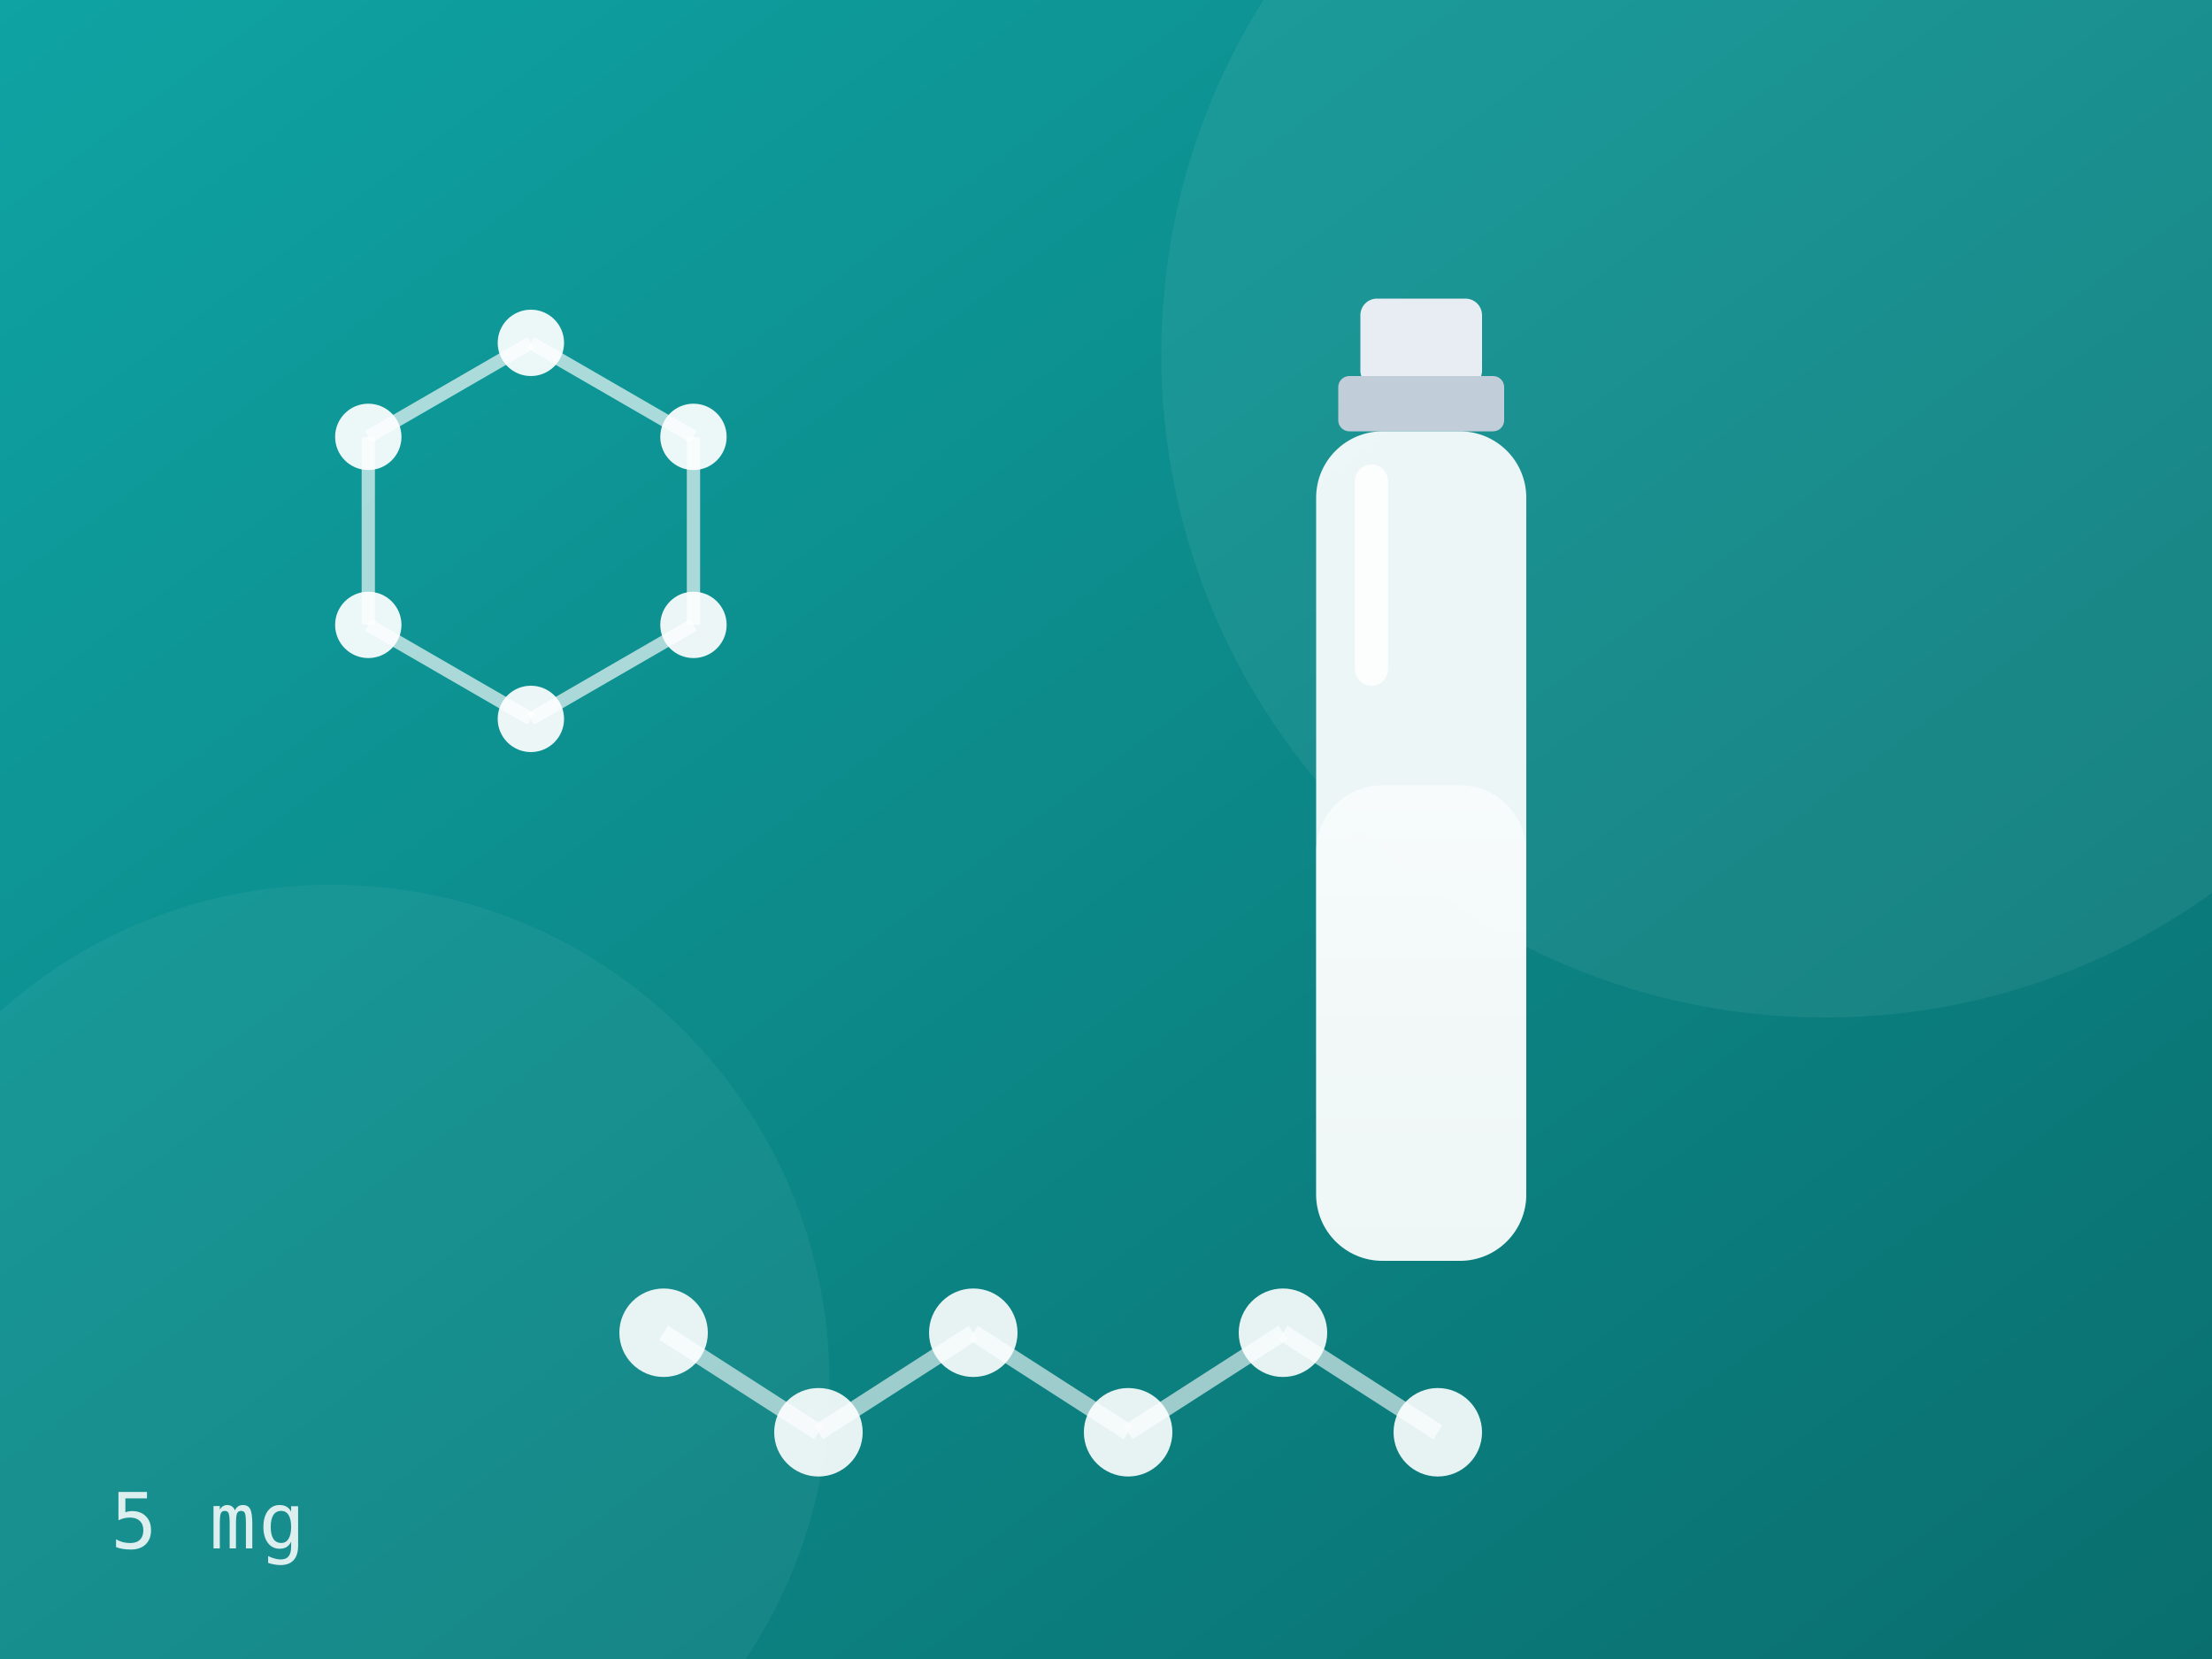
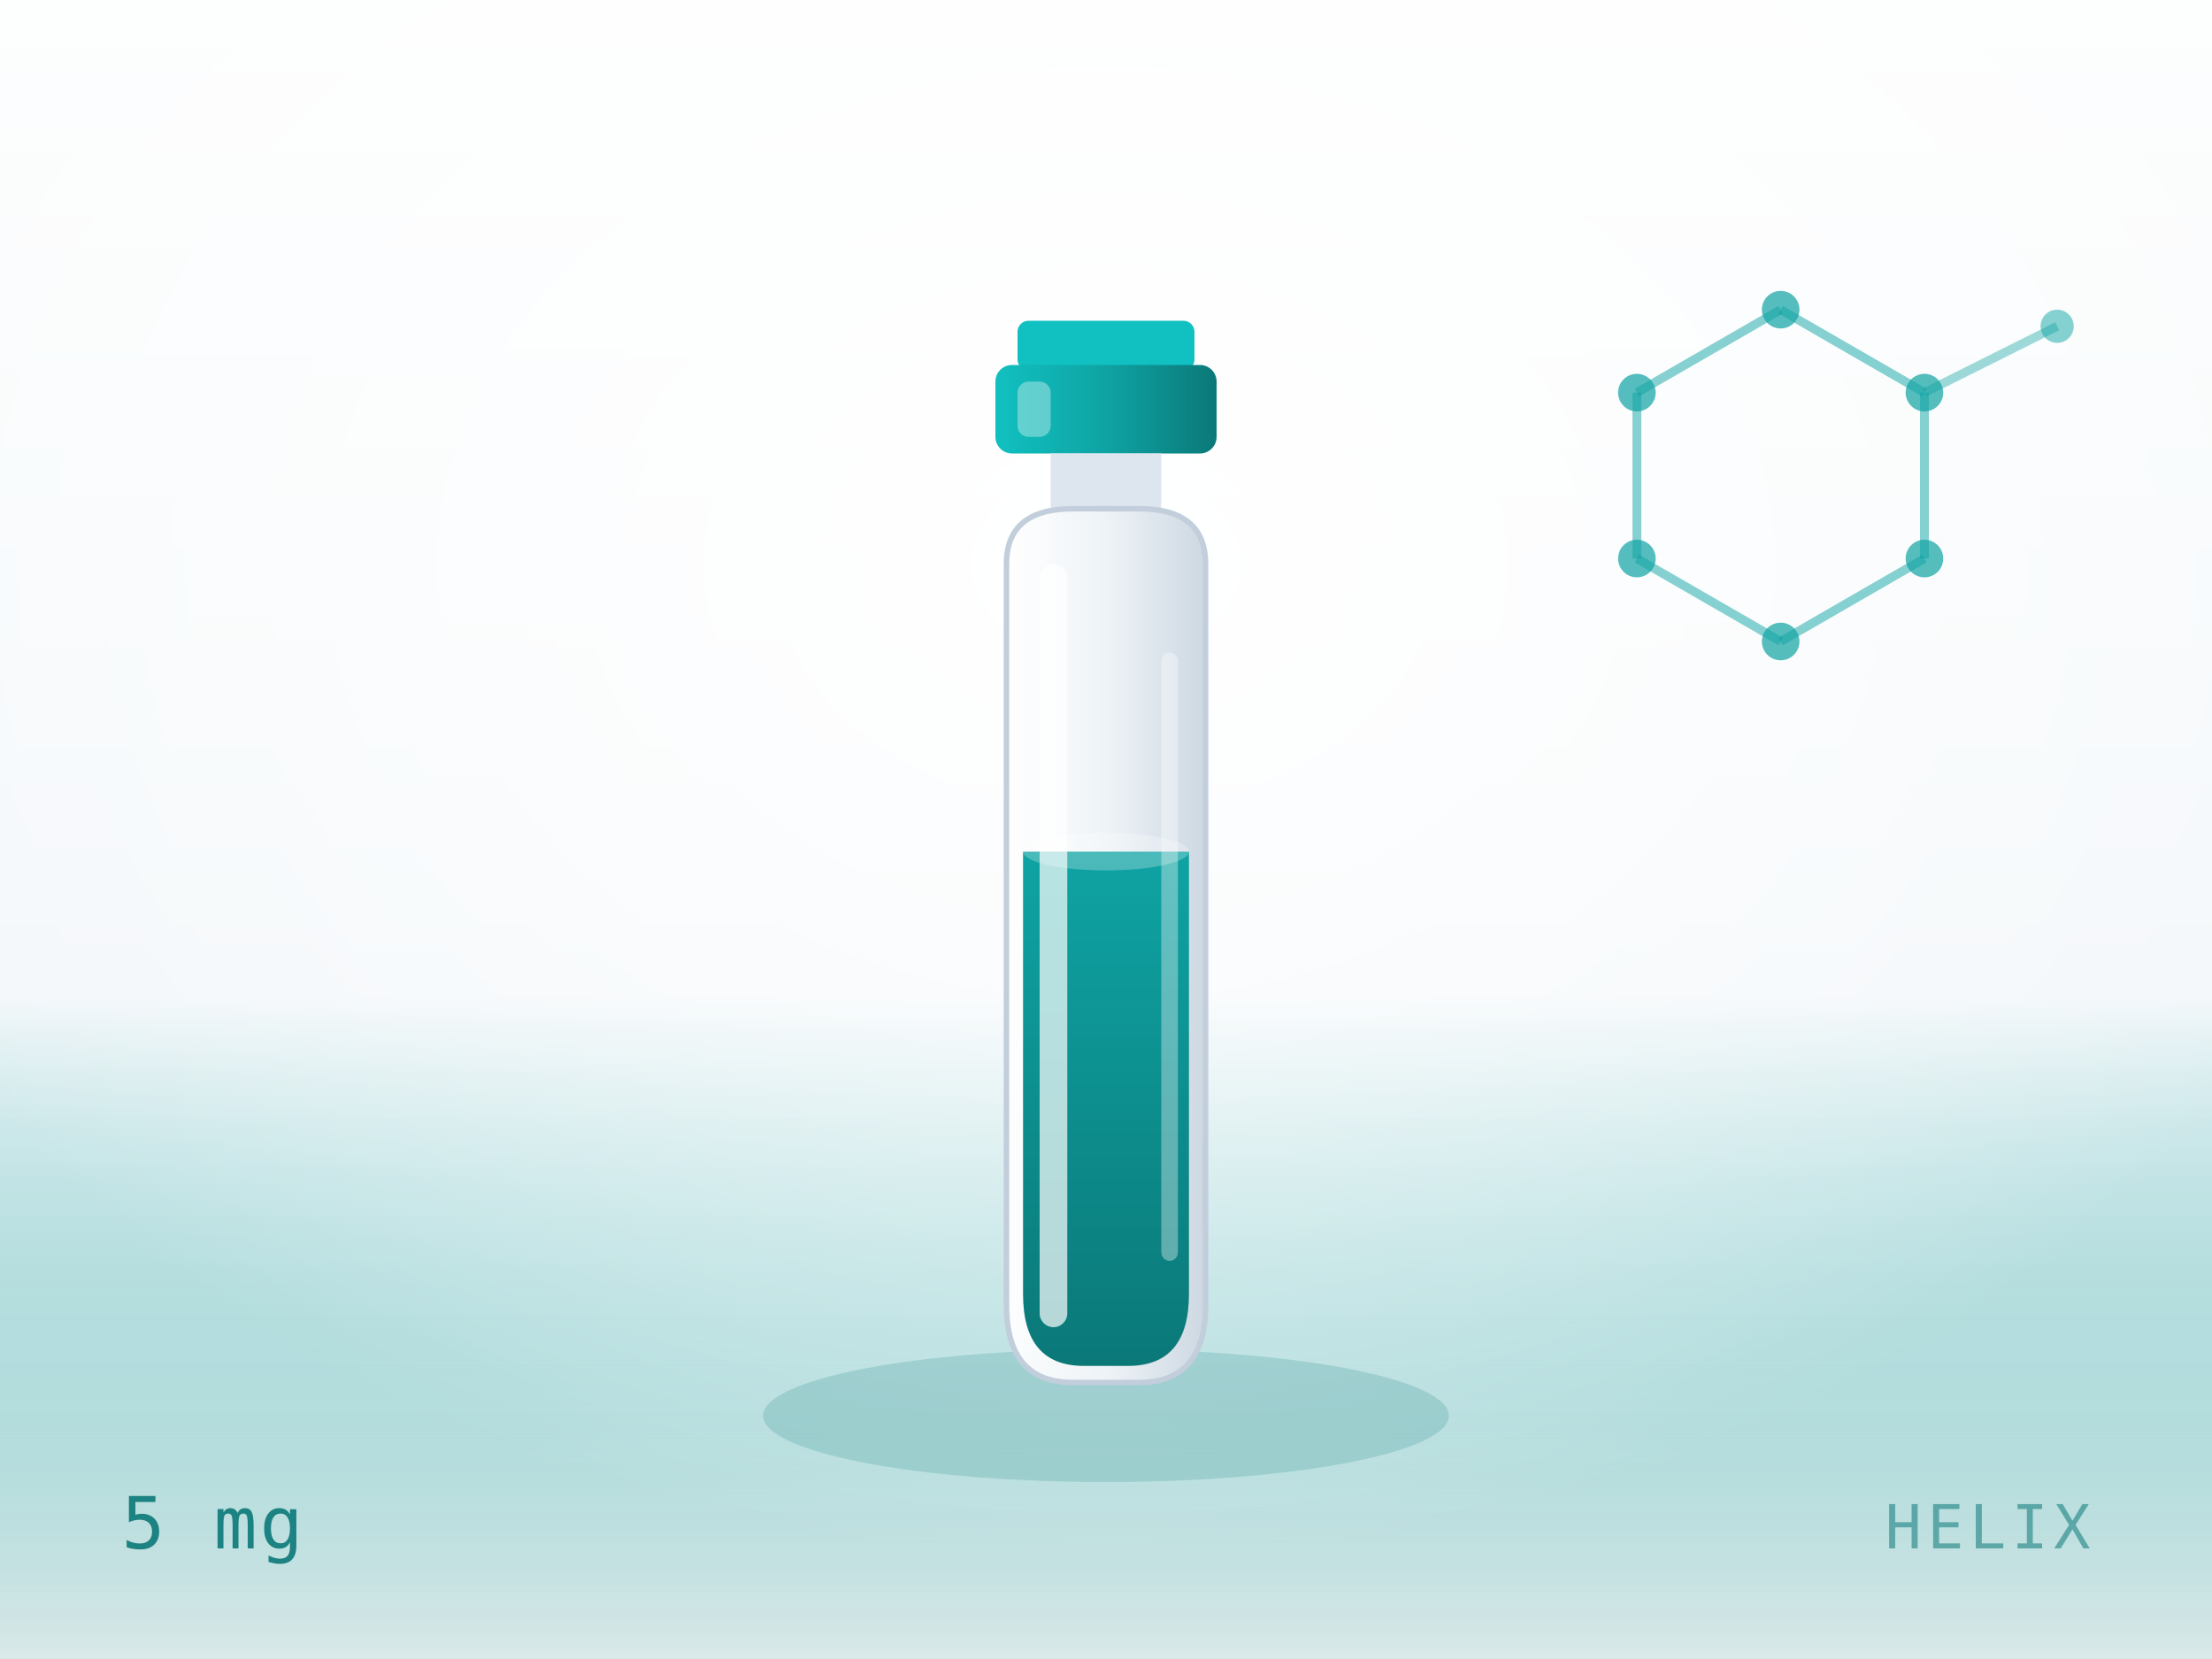
<svg xmlns="http://www.w3.org/2000/svg" viewBox="0 0 400 300" role="img" aria-label="BPC-157 – 5 mg Vial">
  <defs>
-     <linearGradient id="bg" x1="0" y1="0" x2="1" y2="1">
+     <linearGradient id="bgbpc157" x1="0" y1="0" x2="0" y2="1">
+       <stop offset="0" stop-color="#fdfefe" />
+       <stop offset="0.6" stop-color="#f3f7fa" />
+       <stop offset="1" stop-color="#0fa3a3" stop-opacity="0.10" />
+     </linearGradient>
+     <radialGradient id="spotbpc157" cx="50%" cy="34%" r="60%">
+       <stop offset="0" stop-color="#ffffff" />
+       <stop offset="1" stop-color="#ffffff" stop-opacity="0" />
+     </radialGradient>
+     <linearGradient id="glassbpc157" x1="0" y1="0" x2="1" y2="0">
+       <stop offset="0" stop-color="#ffffff" stop-opacity="0.95" />
+       <stop offset="0.5" stop-color="#eef3f7" />
+       <stop offset="1" stop-color="#cdd8e2" />
+     </linearGradient>
+     <linearGradient id="liqbpc157" x1="0" y1="0" x2="0" y2="1">
      <stop offset="0" stop-color="#0fa3a3" />
-       <stop offset="1" stop-color="#0a6e6e" />
+       <stop offset="1" stop-color="#0b7878" />
    </linearGradient>
-     <linearGradient id="liq" x1="0" y1="0" x2="0" y2="1">
-       <stop offset="0" stop-color="#fff" stop-opacity=".55" />
-       <stop offset="1" stop-color="#fff" stop-opacity=".12" />
+     <linearGradient id="capbpc157" x1="0" y1="0" x2="1" y2="0">
+       <stop offset="0" stop-color="#11c0c0" />
+       <stop offset="0.5" stop-color="#0fa3a3" />
+       <stop offset="1" stop-color="#0b7878" />
    </linearGradient>
  </defs>
-   <rect width="400" height="300" fill="url(#bg)" />
-   <circle cx="330" cy="64" r="120" fill="#fff" opacity="0.06" />
-   <circle cx="60" cy="250" r="90" fill="#fff" opacity="0.05" />
-   <line x1="96.0" y1="62.0" x2="125.4" y2="79.0" stroke="#fff" stroke-width="2.4" opacity="0.65" />
-   <line x1="125.4" y1="79.0" x2="125.4" y2="113.0" stroke="#fff" stroke-width="2.4" opacity="0.65" />
-   <line x1="125.4" y1="113.0" x2="96.0" y2="130.0" stroke="#fff" stroke-width="2.4" opacity="0.65" />
-   <line x1="96.0" y1="130.0" x2="66.6" y2="113.0" stroke="#fff" stroke-width="2.4" opacity="0.65" />
-   <line x1="66.6" y1="113.0" x2="66.6" y2="79.0" stroke="#fff" stroke-width="2.4" opacity="0.65" />
-   <line x1="66.6" y1="79.0" x2="96.0" y2="62.0" stroke="#fff" stroke-width="2.4" opacity="0.65" />
-   <circle cx="96.0" cy="62.0" r="6" fill="#fff" opacity="0.92" />
-   <circle cx="125.4" cy="79.0" r="6" fill="#fff" opacity="0.92" />
-   <circle cx="125.4" cy="113.0" r="6" fill="#fff" opacity="0.92" />
-   <circle cx="96.0" cy="130.0" r="6" fill="#fff" opacity="0.92" />
-   <circle cx="66.6" cy="113.0" r="6" fill="#fff" opacity="0.92" />
-   <circle cx="66.6" cy="79.0" r="6" fill="#fff" opacity="0.92" />
-   <circle cx="120" cy="241" r="8" fill="#fff" opacity="0.9" />
-   <line x1="120" y1="241" x2="148" y2="259" stroke="#fff" stroke-width="3" opacity="0.6" />
-   <circle cx="148" cy="259" r="8" fill="#fff" opacity="0.9" />
-   <line x1="148" y1="259" x2="176" y2="241" stroke="#fff" stroke-width="3" opacity="0.6" />
-   <circle cx="176" cy="241" r="8" fill="#fff" opacity="0.9" />
-   <line x1="176" y1="241" x2="204" y2="259" stroke="#fff" stroke-width="3" opacity="0.6" />
-   <circle cx="204" cy="259" r="8" fill="#fff" opacity="0.9" />
-   <line x1="204" y1="259" x2="232" y2="241" stroke="#fff" stroke-width="3" opacity="0.6" />
-   <circle cx="232" cy="241" r="8" fill="#fff" opacity="0.9" />
-   <line x1="232" y1="241" x2="260" y2="259" stroke="#fff" stroke-width="3" opacity="0.6" />
-   <circle cx="260" cy="259" r="8" fill="#fff" opacity="0.9" />
-   <g transform="translate(232,68)">
-     <rect x="14" y="-14" width="22" height="16" rx="3" fill="#e7edf2" />
-     <rect x="10" y="0" width="30" height="10" rx="2" fill="#c1cdd9" />
-     <rect x="6" y="10" width="38" height="150" rx="12" fill="#fff" opacity="0.92" />
-     <rect x="6" y="74" width="38" height="86" rx="12" fill="url(#liq)" />
-     <rect x="13" y="16" width="6" height="40" rx="3" fill="#fff" opacity="0.85" />
+   <rect width="400" height="300" fill="url(#bgbpc157)" />
+   <rect width="400" height="300" fill="url(#spotbpc157)" />
+   <line x1="322.0" y1="56.0" x2="348.0" y2="71.0" stroke="#0fa3a3" stroke-width="1.6" opacity="0.5" />
+   <line x1="348.0" y1="71.0" x2="348.0" y2="101.0" stroke="#0fa3a3" stroke-width="1.6" opacity="0.5" />
+   <line x1="348.0" y1="101.0" x2="322.0" y2="116.0" stroke="#0fa3a3" stroke-width="1.6" opacity="0.5" />
+   <line x1="322.0" y1="116.0" x2="296.0" y2="101.0" stroke="#0fa3a3" stroke-width="1.6" opacity="0.5" />
+   <line x1="296.0" y1="101.0" x2="296.0" y2="71.0" stroke="#0fa3a3" stroke-width="1.6" opacity="0.5" />
+   <line x1="296.0" y1="71.0" x2="322.0" y2="56.0" stroke="#0fa3a3" stroke-width="1.6" opacity="0.5" />
+   <circle cx="322.0" cy="56.0" r="3.4" fill="#0fa3a3" opacity="0.7" />
+   <circle cx="348.0" cy="71.0" r="3.4" fill="#0fa3a3" opacity="0.7" />
+   <circle cx="348.0" cy="101.0" r="3.4" fill="#0fa3a3" opacity="0.7" />
+   <circle cx="322.0" cy="116.0" r="3.4" fill="#0fa3a3" opacity="0.7" />
+   <circle cx="296.0" cy="101.0" r="3.4" fill="#0fa3a3" opacity="0.7" />
+   <circle cx="296.0" cy="71.0" r="3.4" fill="#0fa3a3" opacity="0.7" />
+   <line x1="348.0" y1="71.0" x2="372.0" y2="59.0" stroke="#0fa3a3" stroke-width="1.6" opacity="0.4" />
+   <circle cx="372.0" cy="59.0" r="3" fill="#0fa3a3" opacity="0.5" />
+   <ellipse cx="200" cy="256" rx="62" ry="12" fill="#0b7878" opacity="0.18" />
+   <g transform="translate(168,58)">
+     <rect x="16" y="0" width="32" height="9" rx="2" fill="#11c0c0" />
+     <rect x="12" y="8" width="40" height="16" rx="3" fill="url(#capbpc157)" />
+     <rect x="16" y="11" width="6" height="10" rx="2" fill="#ffffff" opacity="0.35" />
+     <rect x="22" y="24" width="20" height="10" fill="#dde6ee" />
+     <path d="M14 44 Q14 34 26 34 H38 Q50 34 50 44 V178 Q50 192 38 192 H26 Q14 192 14 178 Z" fill="url(#glassbpc157)" stroke="#c2cedb" stroke-width="1" />
+     <path d="M17 96 H47 V176 Q47 189 36 189 H28 Q17 189 17 176 Z" fill="url(#liqbpc157)" />
+     <ellipse cx="32" cy="96" rx="15" ry="3.4" fill="#ffffff" opacity="0.25" />
+     <rect x="20" y="44" width="5" height="138" rx="2.5" fill="#ffffff" opacity="0.7" />
+     <rect x="42" y="60" width="3" height="110" rx="1.5" fill="#ffffff" opacity="0.35" />
  </g>
-   <text x="20" y="280" font-family="'Spline Sans Mono', monospace" font-size="14" fill="#fff" opacity="0.85" letter-spacing="0.5">5 mg</text>
+   <text x="22" y="280" font-family="'Spline Sans Mono', ui-monospace, monospace" font-size="13" fill="#0b7878" opacity="0.9" letter-spacing="0.5">5 mg</text>
+   <text x="378" y="280" text-anchor="end" font-family="'Spline Sans Mono', ui-monospace, monospace" font-size="11" fill="#0b7878" opacity="0.55" letter-spacing="1">HELIX</text>
</svg>
